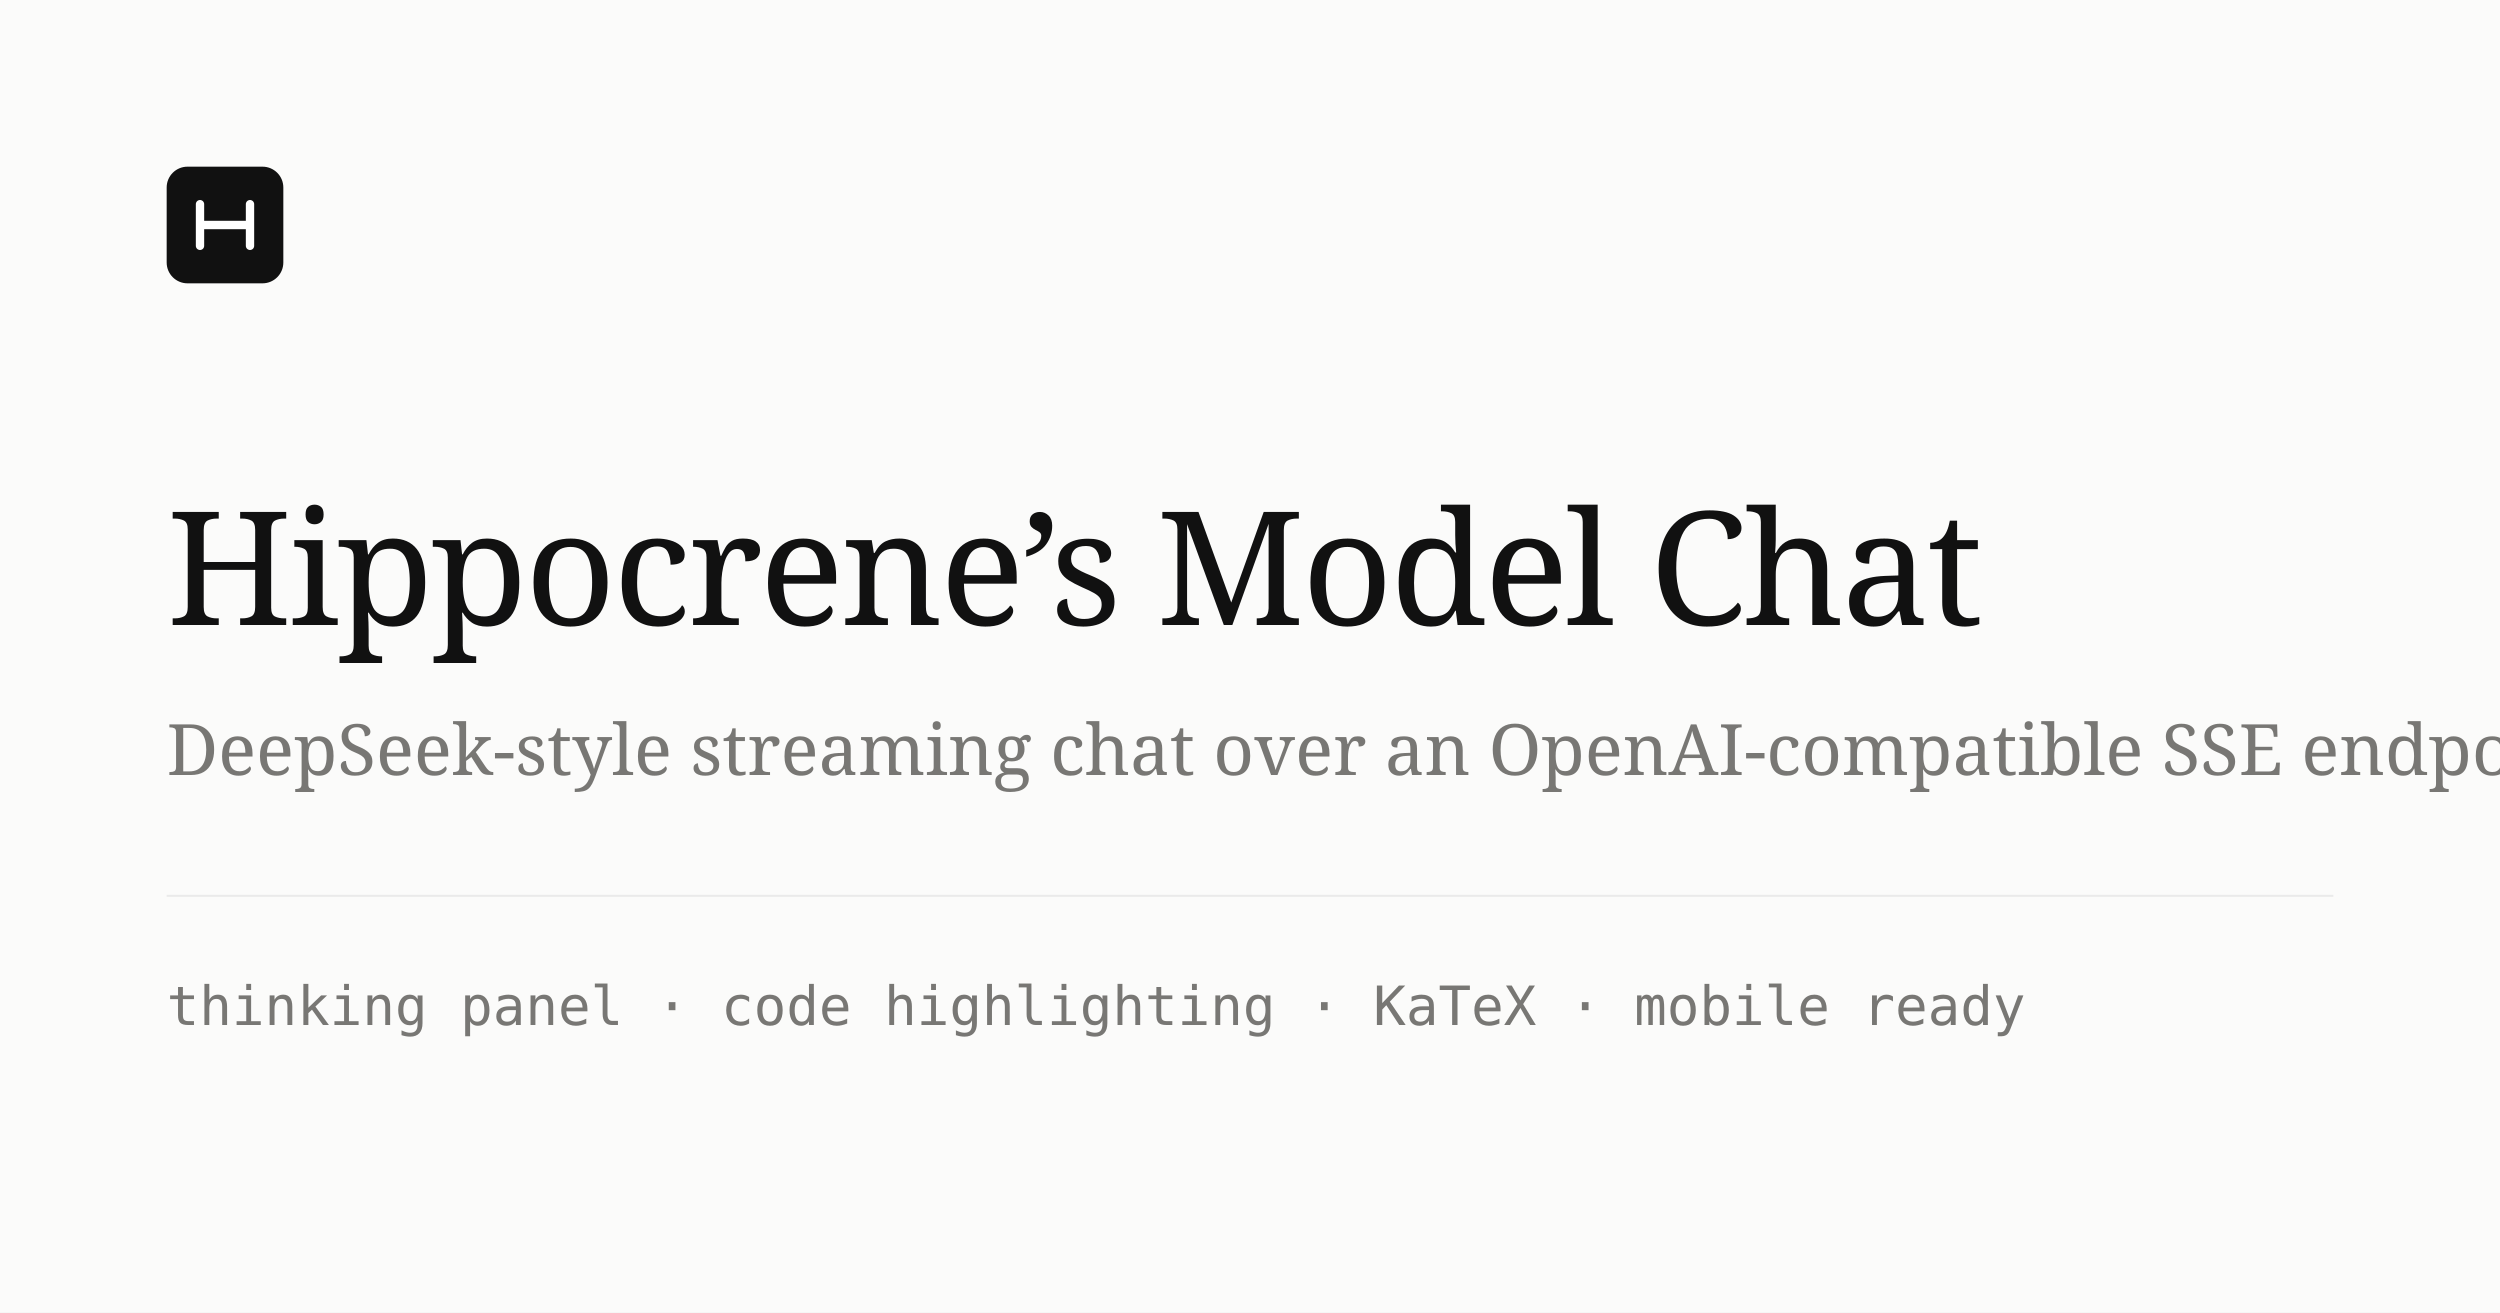
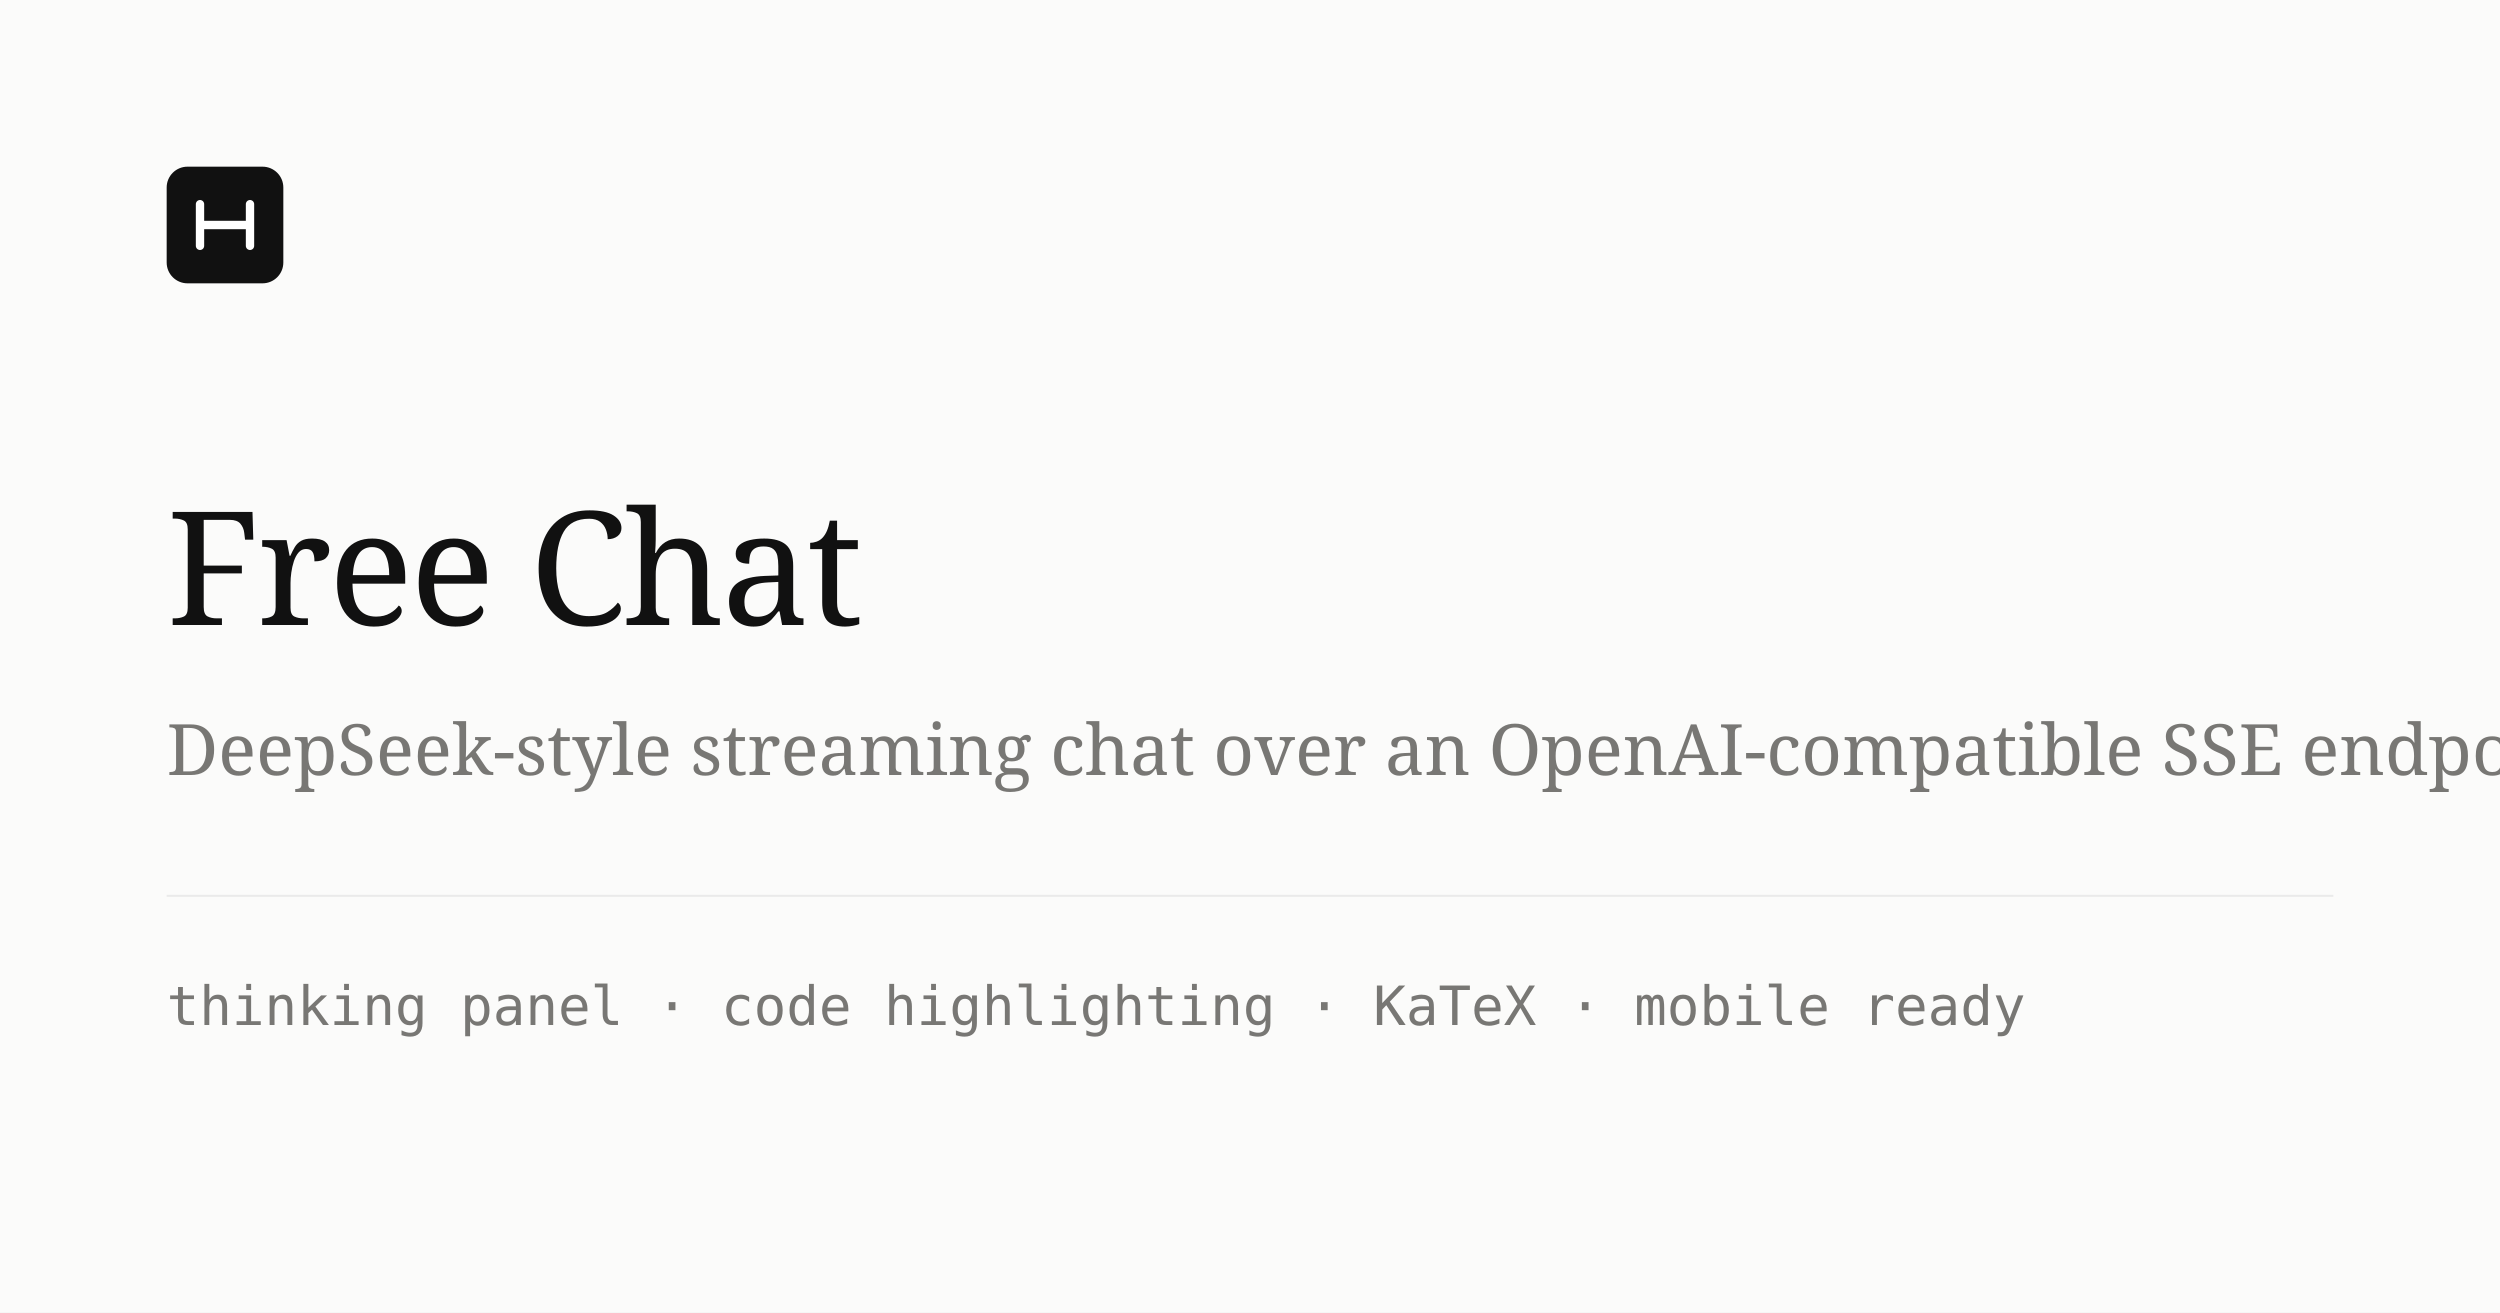
<svg xmlns="http://www.w3.org/2000/svg" viewBox="0 0 1200 630" width="1200" height="630">
  <rect width="1200" height="630" fill="#FBFBFA" />
  <rect x="80" y="80" width="56" height="56" rx="10" fill="#111111" />
  <path d="M96 118V98M120 118V98M96 108h24" stroke="#FFFFFF" stroke-width="4" stroke-linecap="round" fill="none" />
-   <text x="80" y="300" font-family="Georgia, 'Songti SC', serif" font-size="76" fill="#111111" letter-spacing="-1.5">Hippocrene’s Model Chat</text>
+   <text x="80" y="300" font-family="Georgia, 'Songti SC', serif" font-size="76" fill="#111111" letter-spacing="-1.5">Free Chat</text>
  <text x="80" y="372" font-family="Georgia, 'Songti SC', serif" font-size="34" fill="#787774">DeepSeek-style streaming chat over an OpenAI-compatible SSE endpoint</text>
  <line x1="80" y1="430" x2="1120" y2="430" stroke="#EAEAEA" stroke-width="1" />
  <text x="80" y="492" font-family="ui-monospace, 'Cascadia Code', monospace" font-size="26" fill="#787774">thinking panel · code highlighting · KaTeX · mobile ready</text>
</svg>
